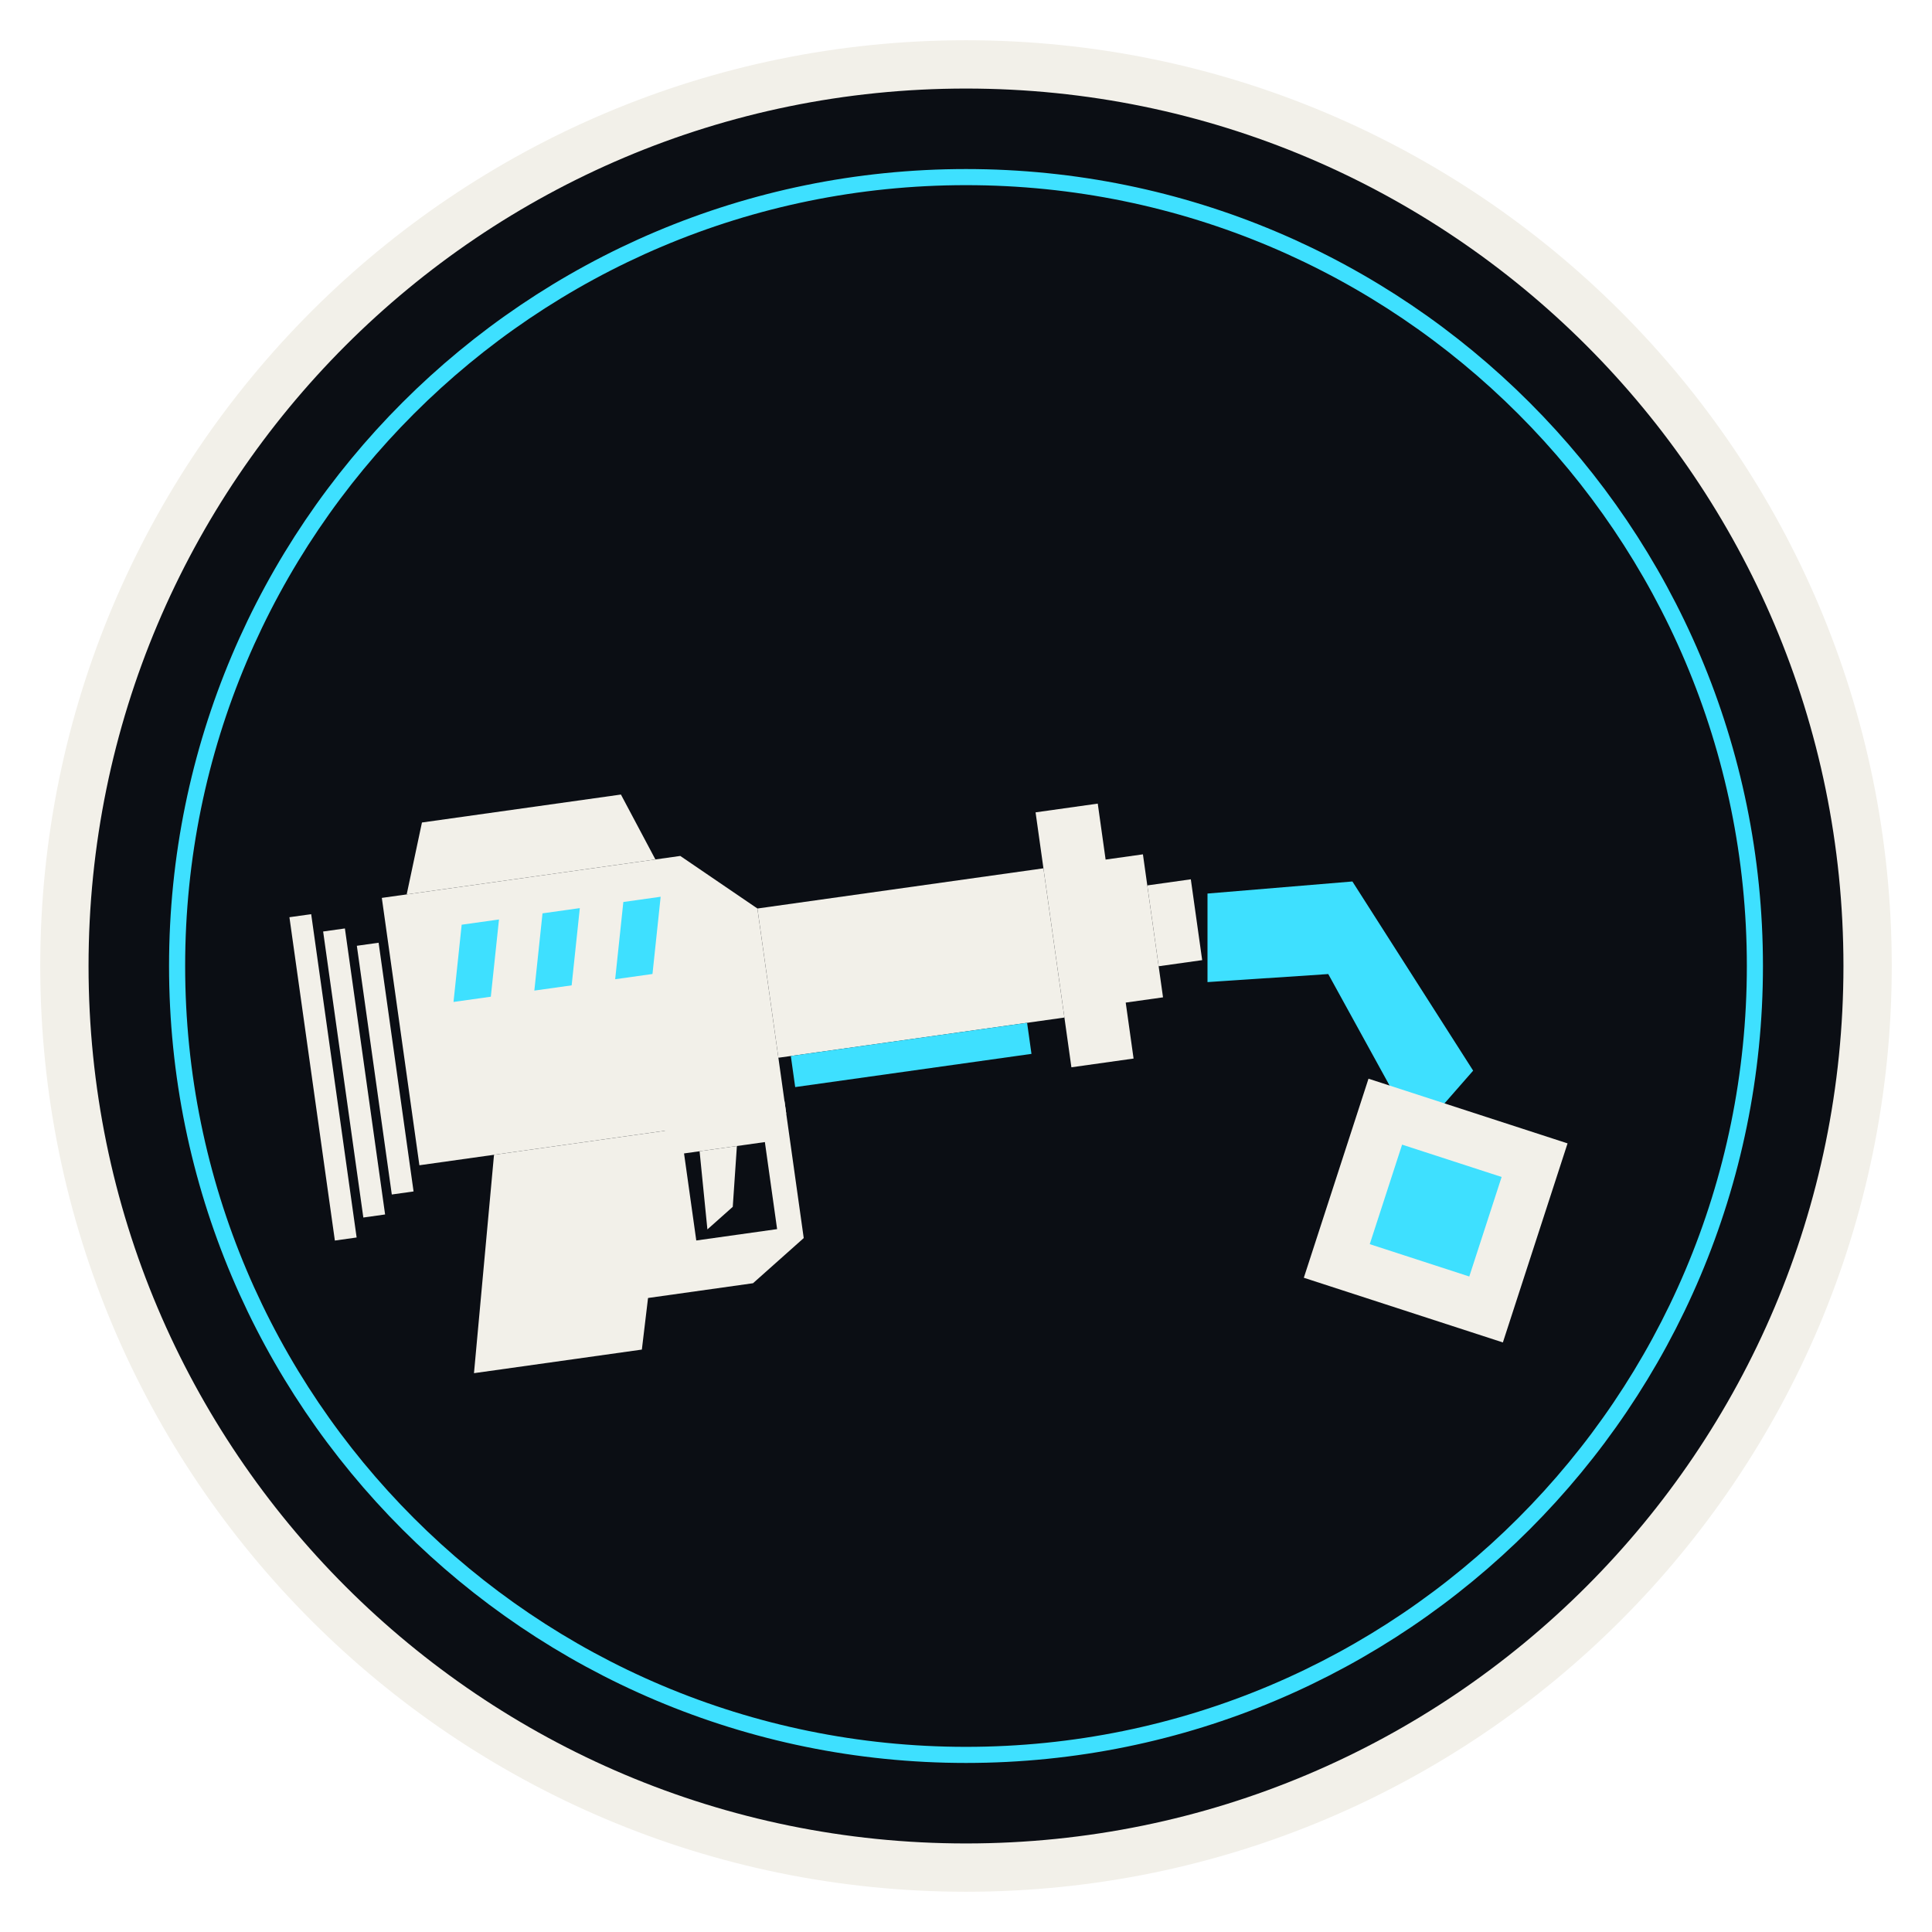
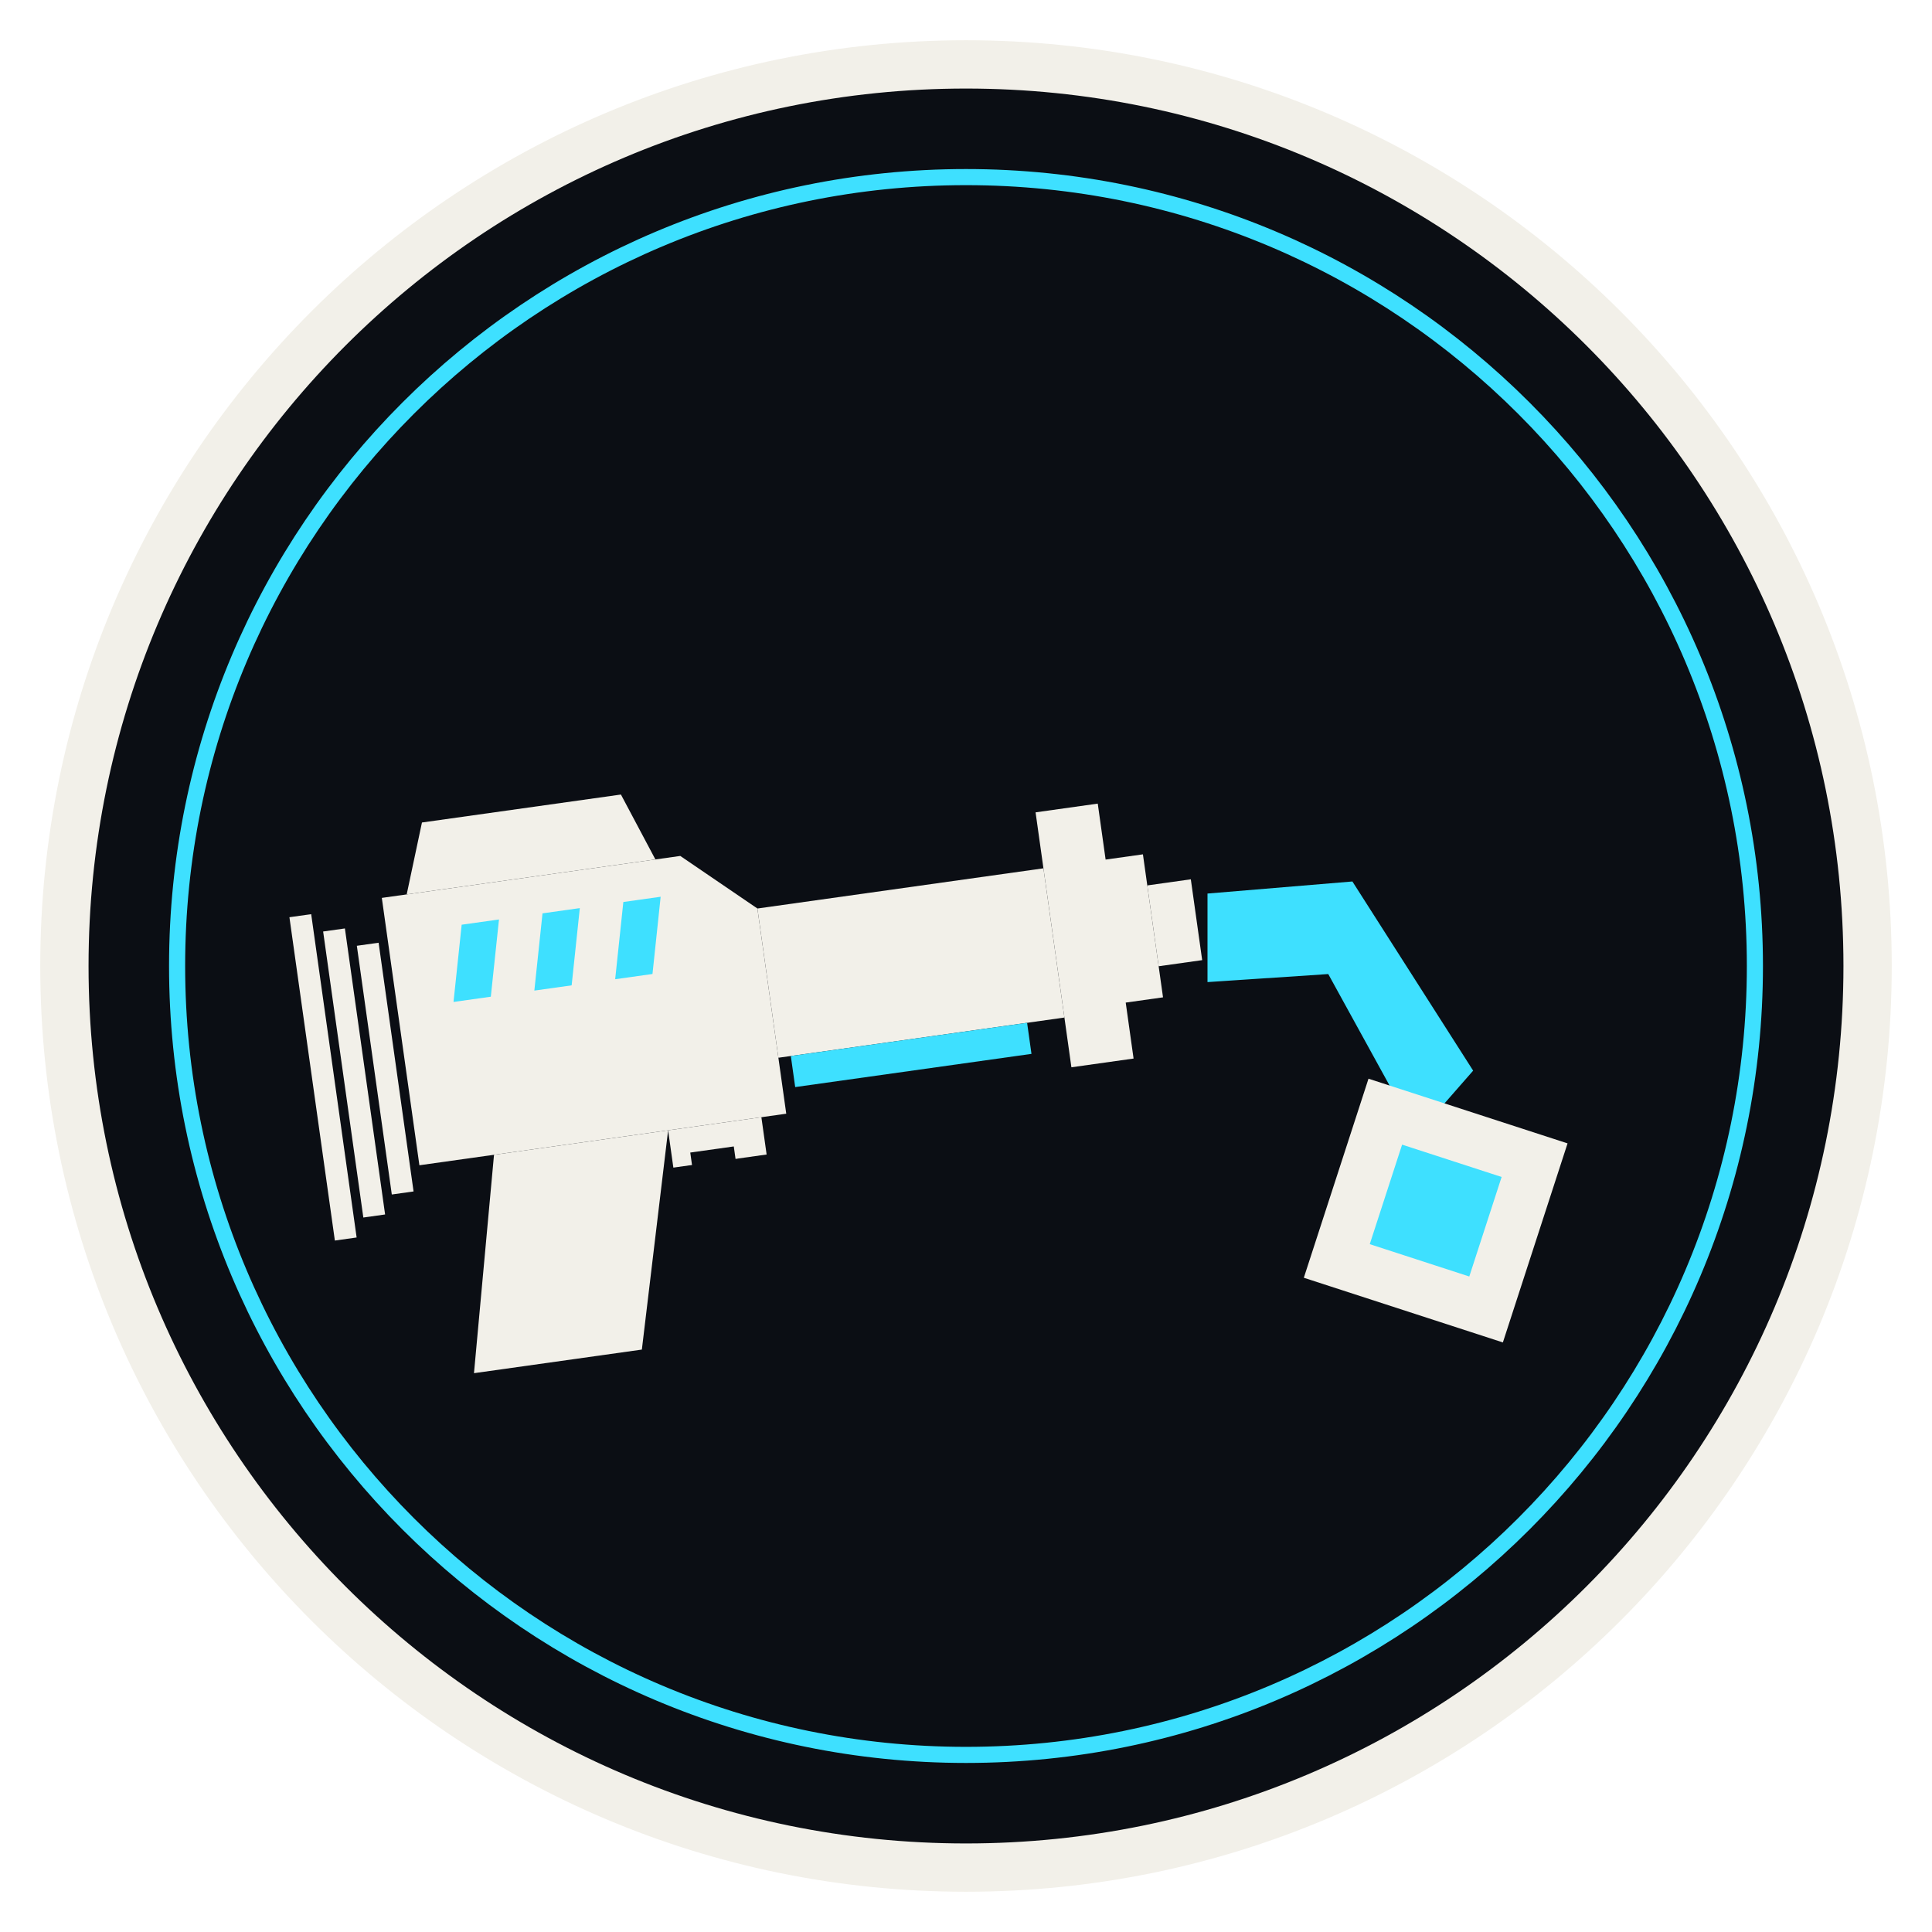
<svg xmlns="http://www.w3.org/2000/svg" viewBox="0 0 480 480" width="480" height="480">
  <circle cx="240" cy="240" r="224" fill="#0B0E14" stroke="#F2F0E9" stroke-width="12" />
  <circle cx="240" cy="240" r="196" fill="none" stroke="#3EE0FF" stroke-width="4" />
  <g transform="translate(74 160) scale(0.78) rotate(-8 150 110)">
    <g fill="#F2F0E9">
      <rect x="2" y="66" width="7" height="104" />
      <rect x="12" y="72" width="7" height="92" />
      <rect x="22" y="78" width="7" height="80" />
      <path d="M32,64 L128,64 L150,84 L150,150 L32,150 Z" />
      <path d="M56,150 L112,150 L94,218 L40,218 Z" />
-       <path d="M112,146 L150,146 L150,190 L132,202 L98,202 Z" />
      <path d="M48,42 L112,42 L120,64 L40,64 Z" />
      <path d="M150,84 L242,84 L242,132 L150,132 Z" />
      <path d="M242,66 L262,66 L262,84 L274,84 L274,130 L262,130 L262,148 L242,148 Z" />
-       <rect x="274" y="94" width="14" height="26" />
    </g>
-     <g fill="#3EE0FF">
-       <rect x="154" y="132" width="76" height="10" />
-       <path d="M56,76 L68,76 L62,100 L50,100 Z" />
-       <path d="M82,76 L94,76 L88,100 L76,100 Z" />
-       <path d="M108,76 L120,76 L114,100 L102,100 Z" />
-     </g>
-     <path d="M116,158 L142,158 L142,186 L116,186 Z" fill="#0B0E14" />
-     <path d="M121,158 L133,158 L129,177 L120,183 Z" fill="#F2F0E9" />
+     <rect x="112" y="150" width="30" height="12" fill="#F2F0E9" />
+     <rect x="118" y="158" width="14" height="8" fill="#0B0E14" />
+     <rect x="274" y="94" width="14" height="26" fill="#F2F0E9" />
+     <rect x="154" y="132" width="76" height="10" fill="#3EE0FF" />
+     <path fill="#3EE0FF" d="M56,76 L68,76 L62,100 L50,100 Z" />
+     <path fill="#3EE0FF" d="M82,76 L94,76 L88,100 L76,100 Z" />
+     <path fill="#3EE0FF" d="M108,76 L120,76 L114,100 L102,100 Z" />
  </g>
  <path fill="#3EE0FF" d="M300,222 L336,219 L366,266 L352,282 L330,242 L300,244 Z" />
  <g transform="translate(340 268) rotate(18)">
    <rect width="52" height="52" fill="#F2F0E9" />
    <rect x="13" y="13" width="26" height="26" fill="#3EE0FF" />
  </g>
</svg>
